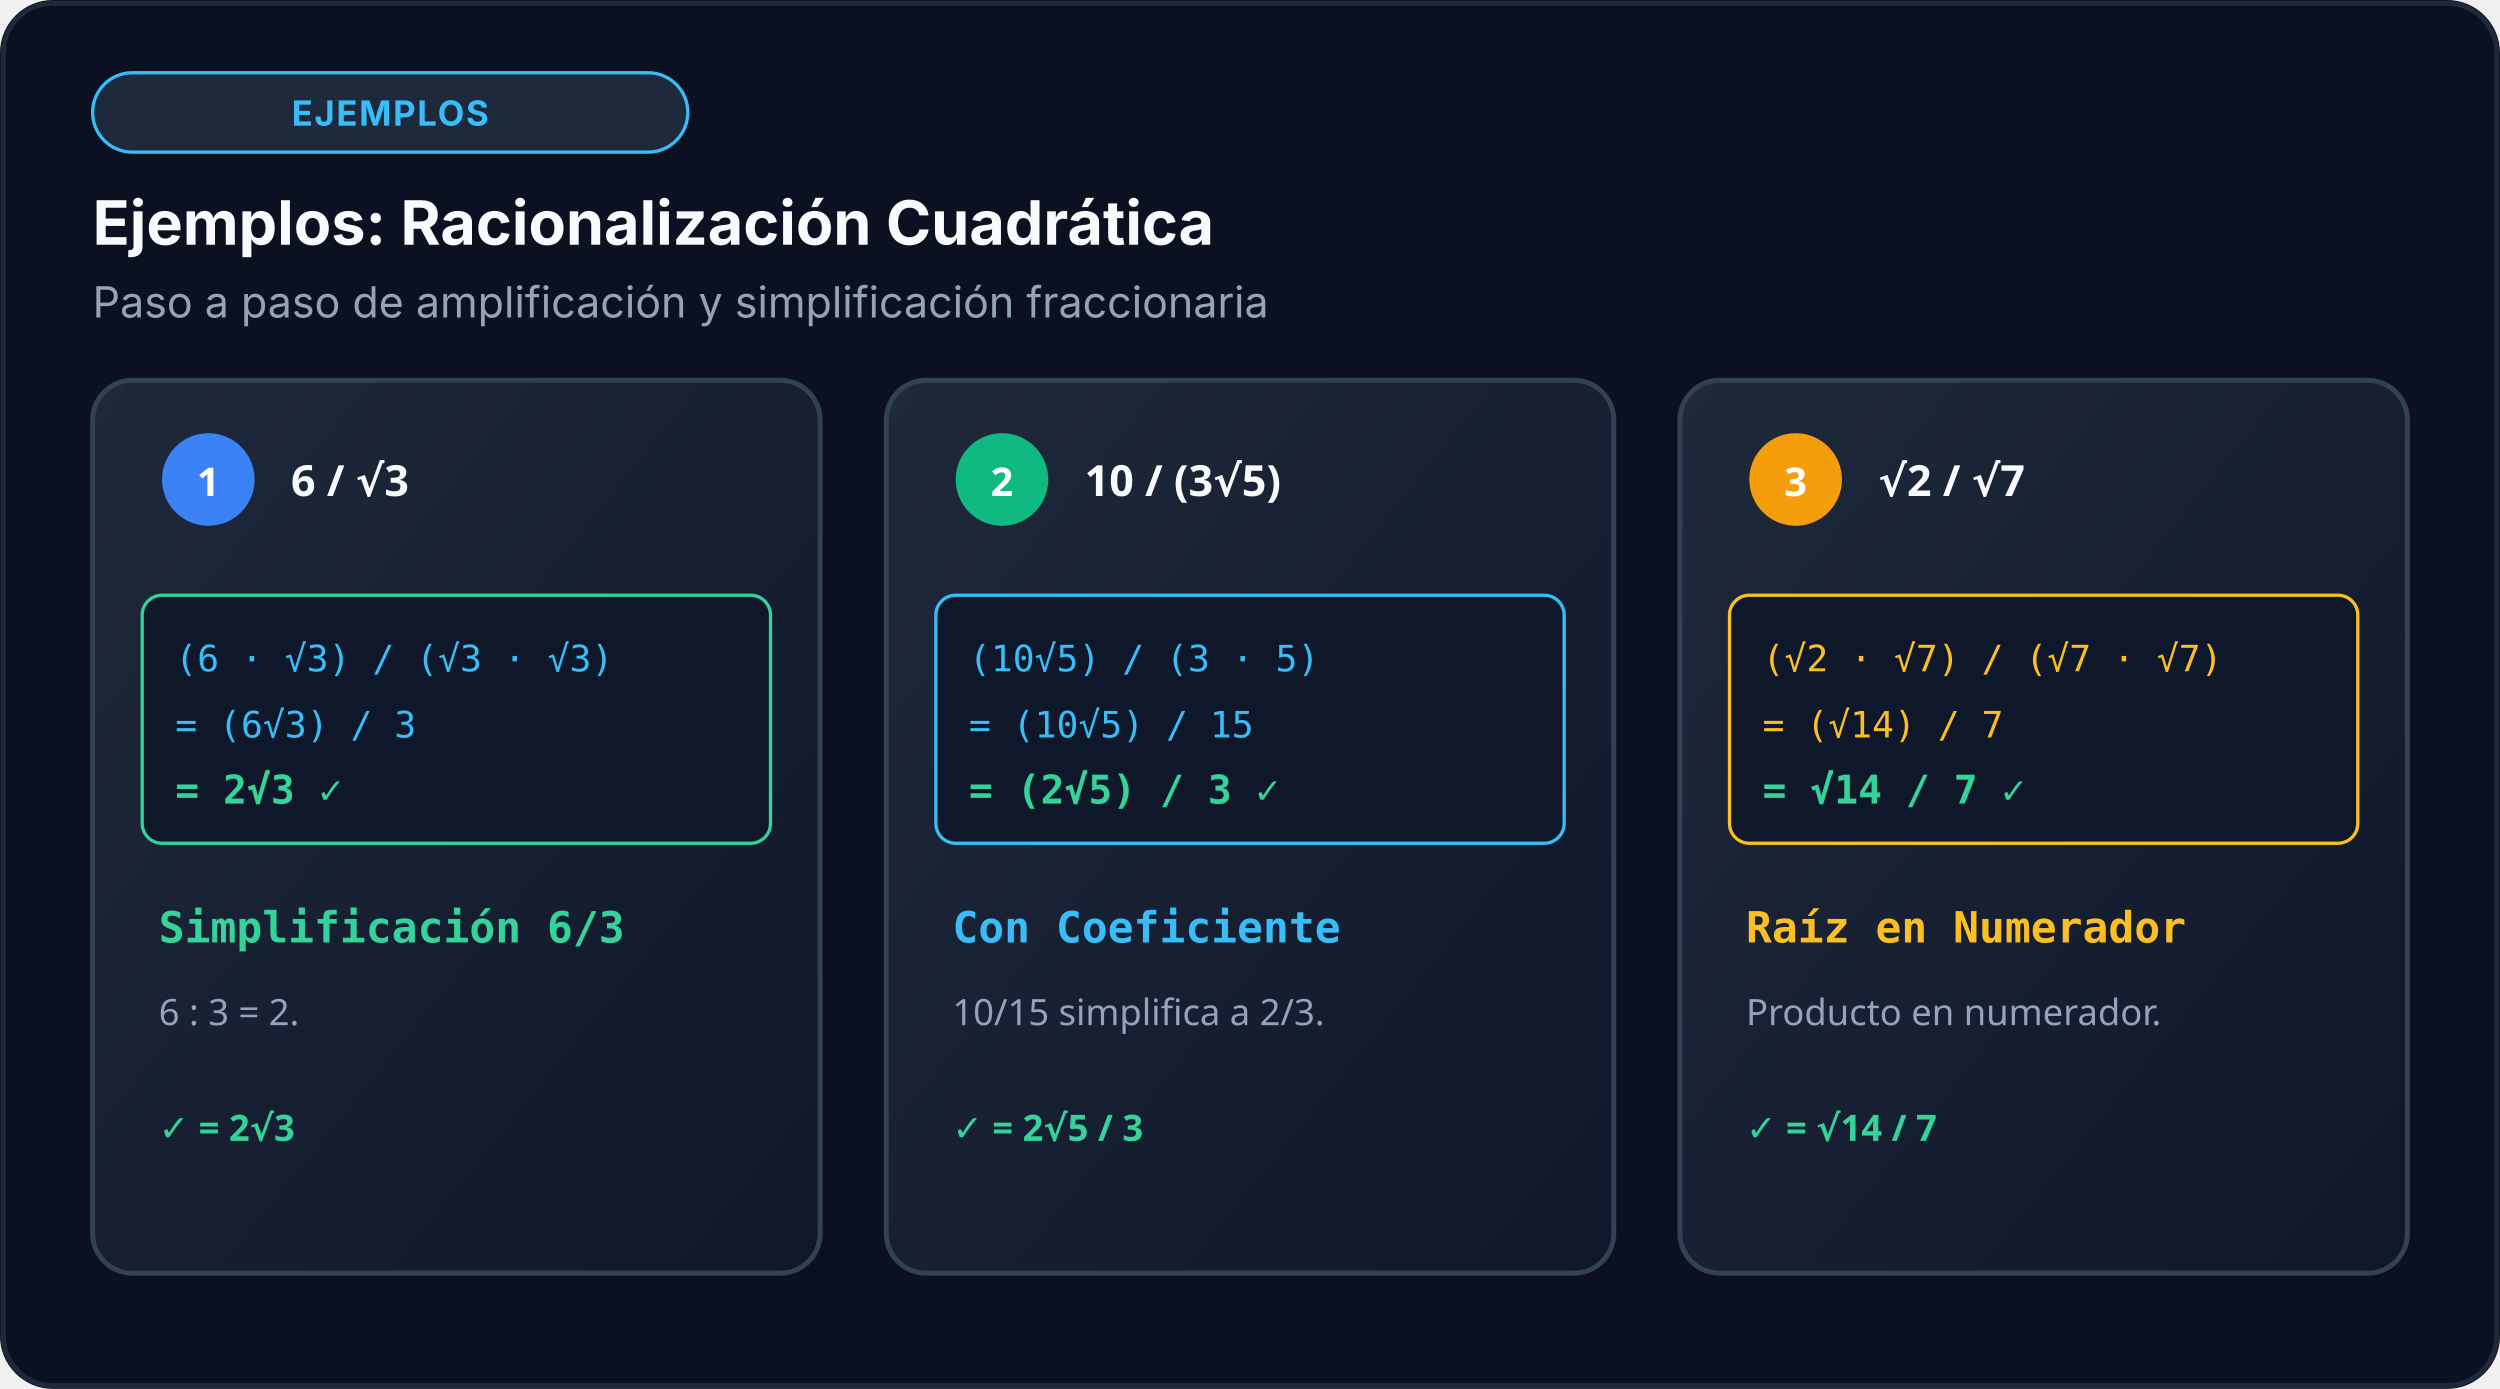
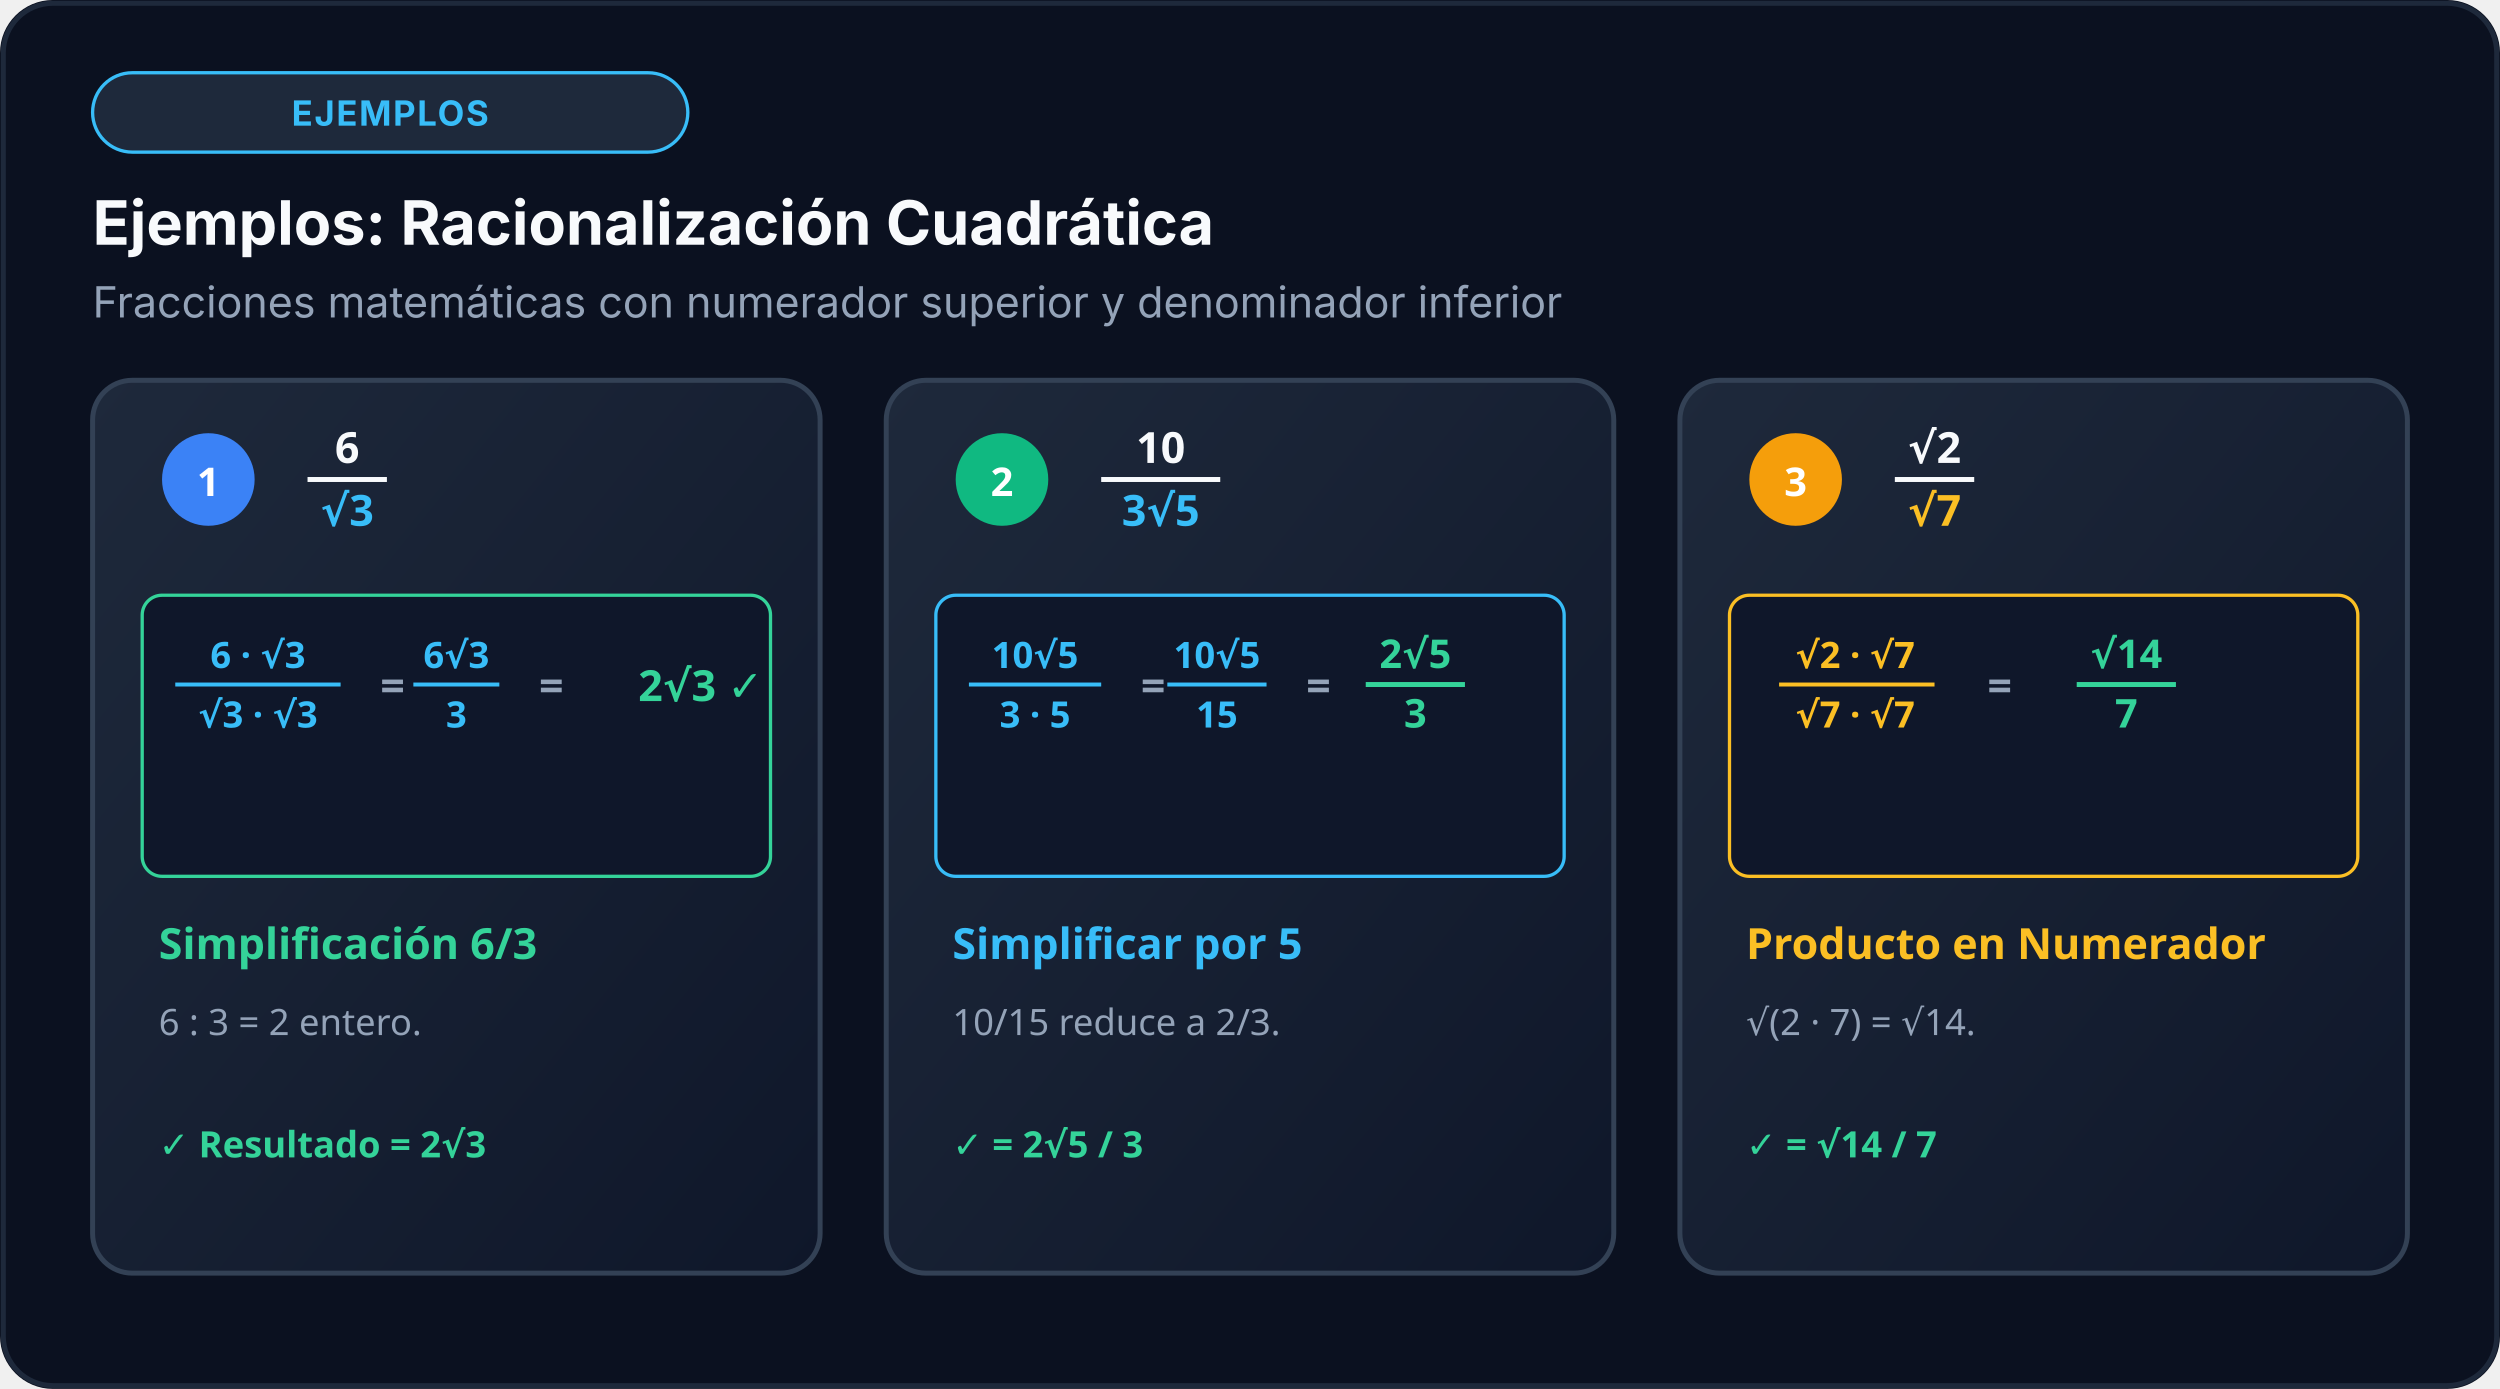
<svg xmlns="http://www.w3.org/2000/svg" viewBox="0 0 756 420" width="100%" height="100%">
  <defs>
    <linearGradient id="cardGrad" x1="0%" y1="0%" x2="100%" y2="100%">
      <stop offset="0%" stop-color="#1e293b" />
      <stop offset="100%" stop-color="#0f172a" />
    </linearGradient>
    <filter id="shadow" x="-4%" y="-4%" width="108%" height="112%">
      <feDropShadow dx="0" dy="3" stdDeviation="4" flood-color="#000000" flood-opacity="0.3" />
    </filter>
  </defs>
  <rect width="756" height="420" rx="16" fill="#0b1120" />
  <rect x="1" y="1" width="754" height="418" rx="15" fill="none" stroke="#1e293b" stroke-width="1.5" />
  <g transform="translate(28, 22)">
    <rect x="0" y="0" width="180" height="24" rx="12" fill="#1e293b" stroke="#38bdf8" stroke-width="1" />
    <text x="90" y="16" fill="#38bdf8" font-family="system-ui, -apple-system, sans-serif" font-size="10.5" font-weight="700" text-anchor="middle" letter-spacing="0.5">EJEMPLOS</text>
    <text x="0" y="52" fill="#f8fafc" font-family="system-ui, -apple-system, sans-serif" font-size="18.5" font-weight="700">Ejemplos: Racionalización Cuadrática</text>
-     <text x="0" y="74" fill="#94a3b8" font-family="system-ui, -apple-system, sans-serif" font-size="13">Paso a paso de amplificación y simplificación fraccionaria</text>
+     <text x="0" y="74" fill="#94a3b8" font-family="system-ui, -apple-system, sans-serif" font-size="13">Fracciones matemáticas con numerador superior y denominador inferior</text>
  </g>
  <g transform="translate(28, 115)">
    <g transform="translate(0, 0)">
      <rect width="220" height="270" rx="12" fill="url(#cardGrad)" stroke="#334155" stroke-width="1.5" />
      <circle cx="35" cy="30" r="14" fill="#3b82f6" />
      <text x="35" y="35" fill="#ffffff" font-family="system-ui, sans-serif" font-size="12" font-weight="700" text-anchor="middle">1</text>
-       <text x="60" y="35" fill="#f8fafc" font-family="system-ui, sans-serif" font-size="13" font-weight="700">6 / √3</text>
-       <rect x="15" y="65" width="190" height="75" rx="6" fill="#0f172a" stroke="#34d399" />
-       <text x="25" y="88" fill="#38bdf8" font-family="monospace" font-size="11">(6 · √3) / (√3 · √3)</text>
-       <text x="25" y="108" fill="#38bdf8" font-family="monospace" font-size="11">= (6√3) / 3</text>
-       <text x="25" y="128" fill="#34d399" font-family="monospace" font-size="12" font-weight="700">= 2√3 ✓</text>
-       <text x="20" y="170" fill="#34d399" font-family="monospace" font-size="13" font-weight="700">Simplificación 6/3</text>
-       <text x="20" y="195" fill="#94a3b8" font-family="system-ui, sans-serif" font-size="11">6 : 3 = 2.</text>
-       <text x="20" y="230" fill="#34d399" font-family="system-ui, sans-serif" font-size="11" font-weight="600">✓ = 2√3</text>
+       <g transform="translate(65, 30)">
+         <text x="12" y="-5" fill="#f8fafc" font-family="system-ui, sans-serif" font-size="13" font-weight="700" text-anchor="middle">6</text>
+         <line x1="0" y1="0" x2="24" y2="0" stroke="#f8fafc" stroke-width="1.5" />
+         <text x="12" y="14" fill="#38bdf8" font-family="system-ui, sans-serif" font-size="13" font-weight="700" text-anchor="middle">√3</text>
+       </g>
+       <rect x="15" y="65" width="190" height="85" rx="6" fill="#0f172a" stroke="#34d399" />
+       <g transform="translate(25, 92)">
+         <text x="25" y="-5" fill="#38bdf8" font-family="system-ui, sans-serif" font-size="11" font-weight="700" text-anchor="middle">6 · √3</text>
+         <line x1="0" y1="0" x2="50" y2="0" stroke="#38bdf8" stroke-width="1.2" />
+         <text x="25" y="13" fill="#38bdf8" font-family="system-ui, sans-serif" font-size="11" font-weight="700" text-anchor="middle">√3 · √3</text>
+         <text x="62" y="5" fill="#94a3b8" font-family="system-ui, sans-serif" font-size="13" font-weight="700">=</text>
+         <text x="85" y="-5" fill="#38bdf8" font-family="system-ui, sans-serif" font-size="11" font-weight="700" text-anchor="middle">6√3</text>
+         <line x1="72" y1="0" x2="98" y2="0" stroke="#38bdf8" stroke-width="1.2" />
+         <text x="85" y="13" fill="#38bdf8" font-family="system-ui, sans-serif" font-size="11" font-weight="700" text-anchor="middle">3</text>
+         <text x="110" y="5" fill="#94a3b8" font-family="system-ui, sans-serif" font-size="13" font-weight="700">=</text>
+         <text x="140" y="5" fill="#34d399" font-family="system-ui, sans-serif" font-size="13" font-weight="700">2√3 ✓</text>
+       </g>
+       <text x="20" y="175" fill="#34d399" font-family="system-ui, sans-serif" font-size="13" font-weight="700">Simplificación 6/3</text>
+       <text x="20" y="198" fill="#94a3b8" font-family="system-ui, sans-serif" font-size="11">6 : 3 = 2 entero.</text>
+       <text x="20" y="235" fill="#34d399" font-family="system-ui, sans-serif" font-size="11" font-weight="600">✓ Resultado = 2√3</text>
    </g>
    <g transform="translate(240, 0)">
      <rect width="220" height="270" rx="12" fill="url(#cardGrad)" stroke="#334155" stroke-width="1.5" />
      <circle cx="35" cy="30" r="14" fill="#10b981" />
      <text x="35" y="35" fill="#ffffff" font-family="system-ui, sans-serif" font-size="12" font-weight="700" text-anchor="middle">2</text>
-       <text x="60" y="35" fill="#f8fafc" font-family="system-ui, sans-serif" font-size="13" font-weight="700">10 / (3√5)</text>
-       <rect x="15" y="65" width="190" height="75" rx="6" fill="#0f172a" stroke="#38bdf8" />
-       <text x="25" y="88" fill="#38bdf8" font-family="monospace" font-size="11">(10√5) / (3 · 5)</text>
-       <text x="25" y="108" fill="#38bdf8" font-family="monospace" font-size="11">= (10√5) / 15</text>
-       <text x="25" y="128" fill="#34d399" font-family="monospace" font-size="12" font-weight="700">= (2√5) / 3 ✓</text>
-       <text x="20" y="170" fill="#38bdf8" font-family="monospace" font-size="13" font-weight="700">Con Coeficiente</text>
-       <text x="20" y="195" fill="#94a3b8" font-family="system-ui, sans-serif" font-size="11">10/15 simplifica a 2/3.</text>
-       <text x="20" y="230" fill="#34d399" font-family="system-ui, sans-serif" font-size="11" font-weight="600">✓ = 2√5 / 3</text>
+       <g transform="translate(65, 30)">
+         <text x="18" y="-5" fill="#f8fafc" font-family="system-ui, sans-serif" font-size="13" font-weight="700" text-anchor="middle">10</text>
+         <line x1="0" y1="0" x2="36" y2="0" stroke="#f8fafc" stroke-width="1.5" />
+         <text x="18" y="14" fill="#38bdf8" font-family="system-ui, sans-serif" font-size="13" font-weight="700" text-anchor="middle">3√5</text>
+       </g>
+       <rect x="15" y="65" width="190" height="85" rx="6" fill="#0f172a" stroke="#38bdf8" />
+       <g transform="translate(25, 92)">
+         <text x="20" y="-5" fill="#38bdf8" font-family="system-ui, sans-serif" font-size="11" font-weight="700" text-anchor="middle">10√5</text>
+         <line x1="0" y1="0" x2="40" y2="0" stroke="#38bdf8" stroke-width="1.2" />
+         <text x="20" y="13" fill="#38bdf8" font-family="system-ui, sans-serif" font-size="11" font-weight="700" text-anchor="middle">3 · 5</text>
+         <text x="52" y="5" fill="#94a3b8" font-family="system-ui, sans-serif" font-size="13" font-weight="700">=</text>
+         <text x="75" y="-5" fill="#38bdf8" font-family="system-ui, sans-serif" font-size="11" font-weight="700" text-anchor="middle">10√5</text>
+         <line x1="60" y1="0" x2="90" y2="0" stroke="#38bdf8" stroke-width="1.2" />
+         <text x="75" y="13" fill="#38bdf8" font-family="system-ui, sans-serif" font-size="11" font-weight="700" text-anchor="middle">15</text>
+         <text x="102" y="5" fill="#94a3b8" font-family="system-ui, sans-serif" font-size="13" font-weight="700">=</text>
+         <text x="135" y="-5" fill="#34d399" font-family="system-ui, sans-serif" font-size="12" font-weight="700" text-anchor="middle">2√5</text>
+         <line x1="120" y1="0" x2="150" y2="0" stroke="#34d399" stroke-width="1.5" />
+         <text x="135" y="13" fill="#34d399" font-family="system-ui, sans-serif" font-size="12" font-weight="700" text-anchor="middle">3</text>
+       </g>
+       <text x="20" y="175" fill="#38bdf8" font-family="system-ui, sans-serif" font-size="13" font-weight="700">Simplificar por 5</text>
+       <text x="20" y="198" fill="#94a3b8" font-family="system-ui, sans-serif" font-size="11">10/15 reduce a 2/3.</text>
+       <text x="20" y="235" fill="#34d399" font-family="system-ui, sans-serif" font-size="11" font-weight="600">✓ = 2√5 / 3</text>
    </g>
    <g transform="translate(480, 0)">
      <rect width="220" height="270" rx="12" fill="url(#cardGrad)" stroke="#334155" stroke-width="1.5" />
      <circle cx="35" cy="30" r="14" fill="#f59e0b" />
      <text x="35" y="35" fill="#ffffff" font-family="system-ui, sans-serif" font-size="12" font-weight="700" text-anchor="middle">3</text>
-       <text x="60" y="35" fill="#f8fafc" font-family="system-ui, sans-serif" font-size="13" font-weight="700">√2 / √7</text>
-       <rect x="15" y="65" width="190" height="75" rx="6" fill="#0f172a" stroke="#fbbf24" />
-       <text x="25" y="88" fill="#fbbf24" font-family="monospace" font-size="11">(√2 · √7) / (√7 · √7)</text>
-       <text x="25" y="108" fill="#fbbf24" font-family="monospace" font-size="11">= (√14) / 7</text>
-       <text x="25" y="128" fill="#34d399" font-family="monospace" font-size="12" font-weight="700">= √14 / 7 ✓</text>
-       <text x="20" y="170" fill="#fbbf24" font-family="monospace" font-size="13" font-weight="700">Raíz en Numerador</text>
-       <text x="20" y="195" fill="#94a3b8" font-family="system-ui, sans-serif" font-size="11">Producto en numerador.</text>
-       <text x="20" y="230" fill="#34d399" font-family="system-ui, sans-serif" font-size="11" font-weight="600">✓ = √14 / 7</text>
+       <g transform="translate(65, 30)">
+         <text x="12" y="-5" fill="#f8fafc" font-family="system-ui, sans-serif" font-size="13" font-weight="700" text-anchor="middle">√2</text>
+         <line x1="0" y1="0" x2="24" y2="0" stroke="#f8fafc" stroke-width="1.5" />
+         <text x="12" y="14" fill="#fbbf24" font-family="system-ui, sans-serif" font-size="13" font-weight="700" text-anchor="middle">√7</text>
+       </g>
+       <rect x="15" y="65" width="190" height="85" rx="6" fill="#0f172a" stroke="#fbbf24" />
+       <g transform="translate(25, 92)">
+         <text x="28" y="-5" fill="#fbbf24" font-family="system-ui, sans-serif" font-size="11" font-weight="700" text-anchor="middle">√2 · √7</text>
+         <line x1="5" y1="0" x2="52" y2="0" stroke="#fbbf24" stroke-width="1.2" />
+         <text x="28" y="13" fill="#fbbf24" font-family="system-ui, sans-serif" font-size="11" font-weight="700" text-anchor="middle">√7 · √7</text>
+         <text x="68" y="5" fill="#94a3b8" font-family="system-ui, sans-serif" font-size="13" font-weight="700">=</text>
+         <text x="110" y="-5" fill="#34d399" font-family="system-ui, sans-serif" font-size="12" font-weight="700" text-anchor="middle">√14</text>
+         <line x1="95" y1="0" x2="125" y2="0" stroke="#34d399" stroke-width="1.5" />
+         <text x="110" y="13" fill="#34d399" font-family="system-ui, sans-serif" font-size="12" font-weight="700" text-anchor="middle">7</text>
+       </g>
+       <text x="20" y="175" fill="#fbbf24" font-family="system-ui, sans-serif" font-size="13" font-weight="700">Producto en Numerador</text>
+       <text x="20" y="198" fill="#94a3b8" font-family="system-ui, sans-serif" font-size="11">√(2 · 7) = √14.</text>
+       <text x="20" y="235" fill="#34d399" font-family="system-ui, sans-serif" font-size="11" font-weight="600">✓ = √14 / 7</text>
    </g>
  </g>
</svg>
